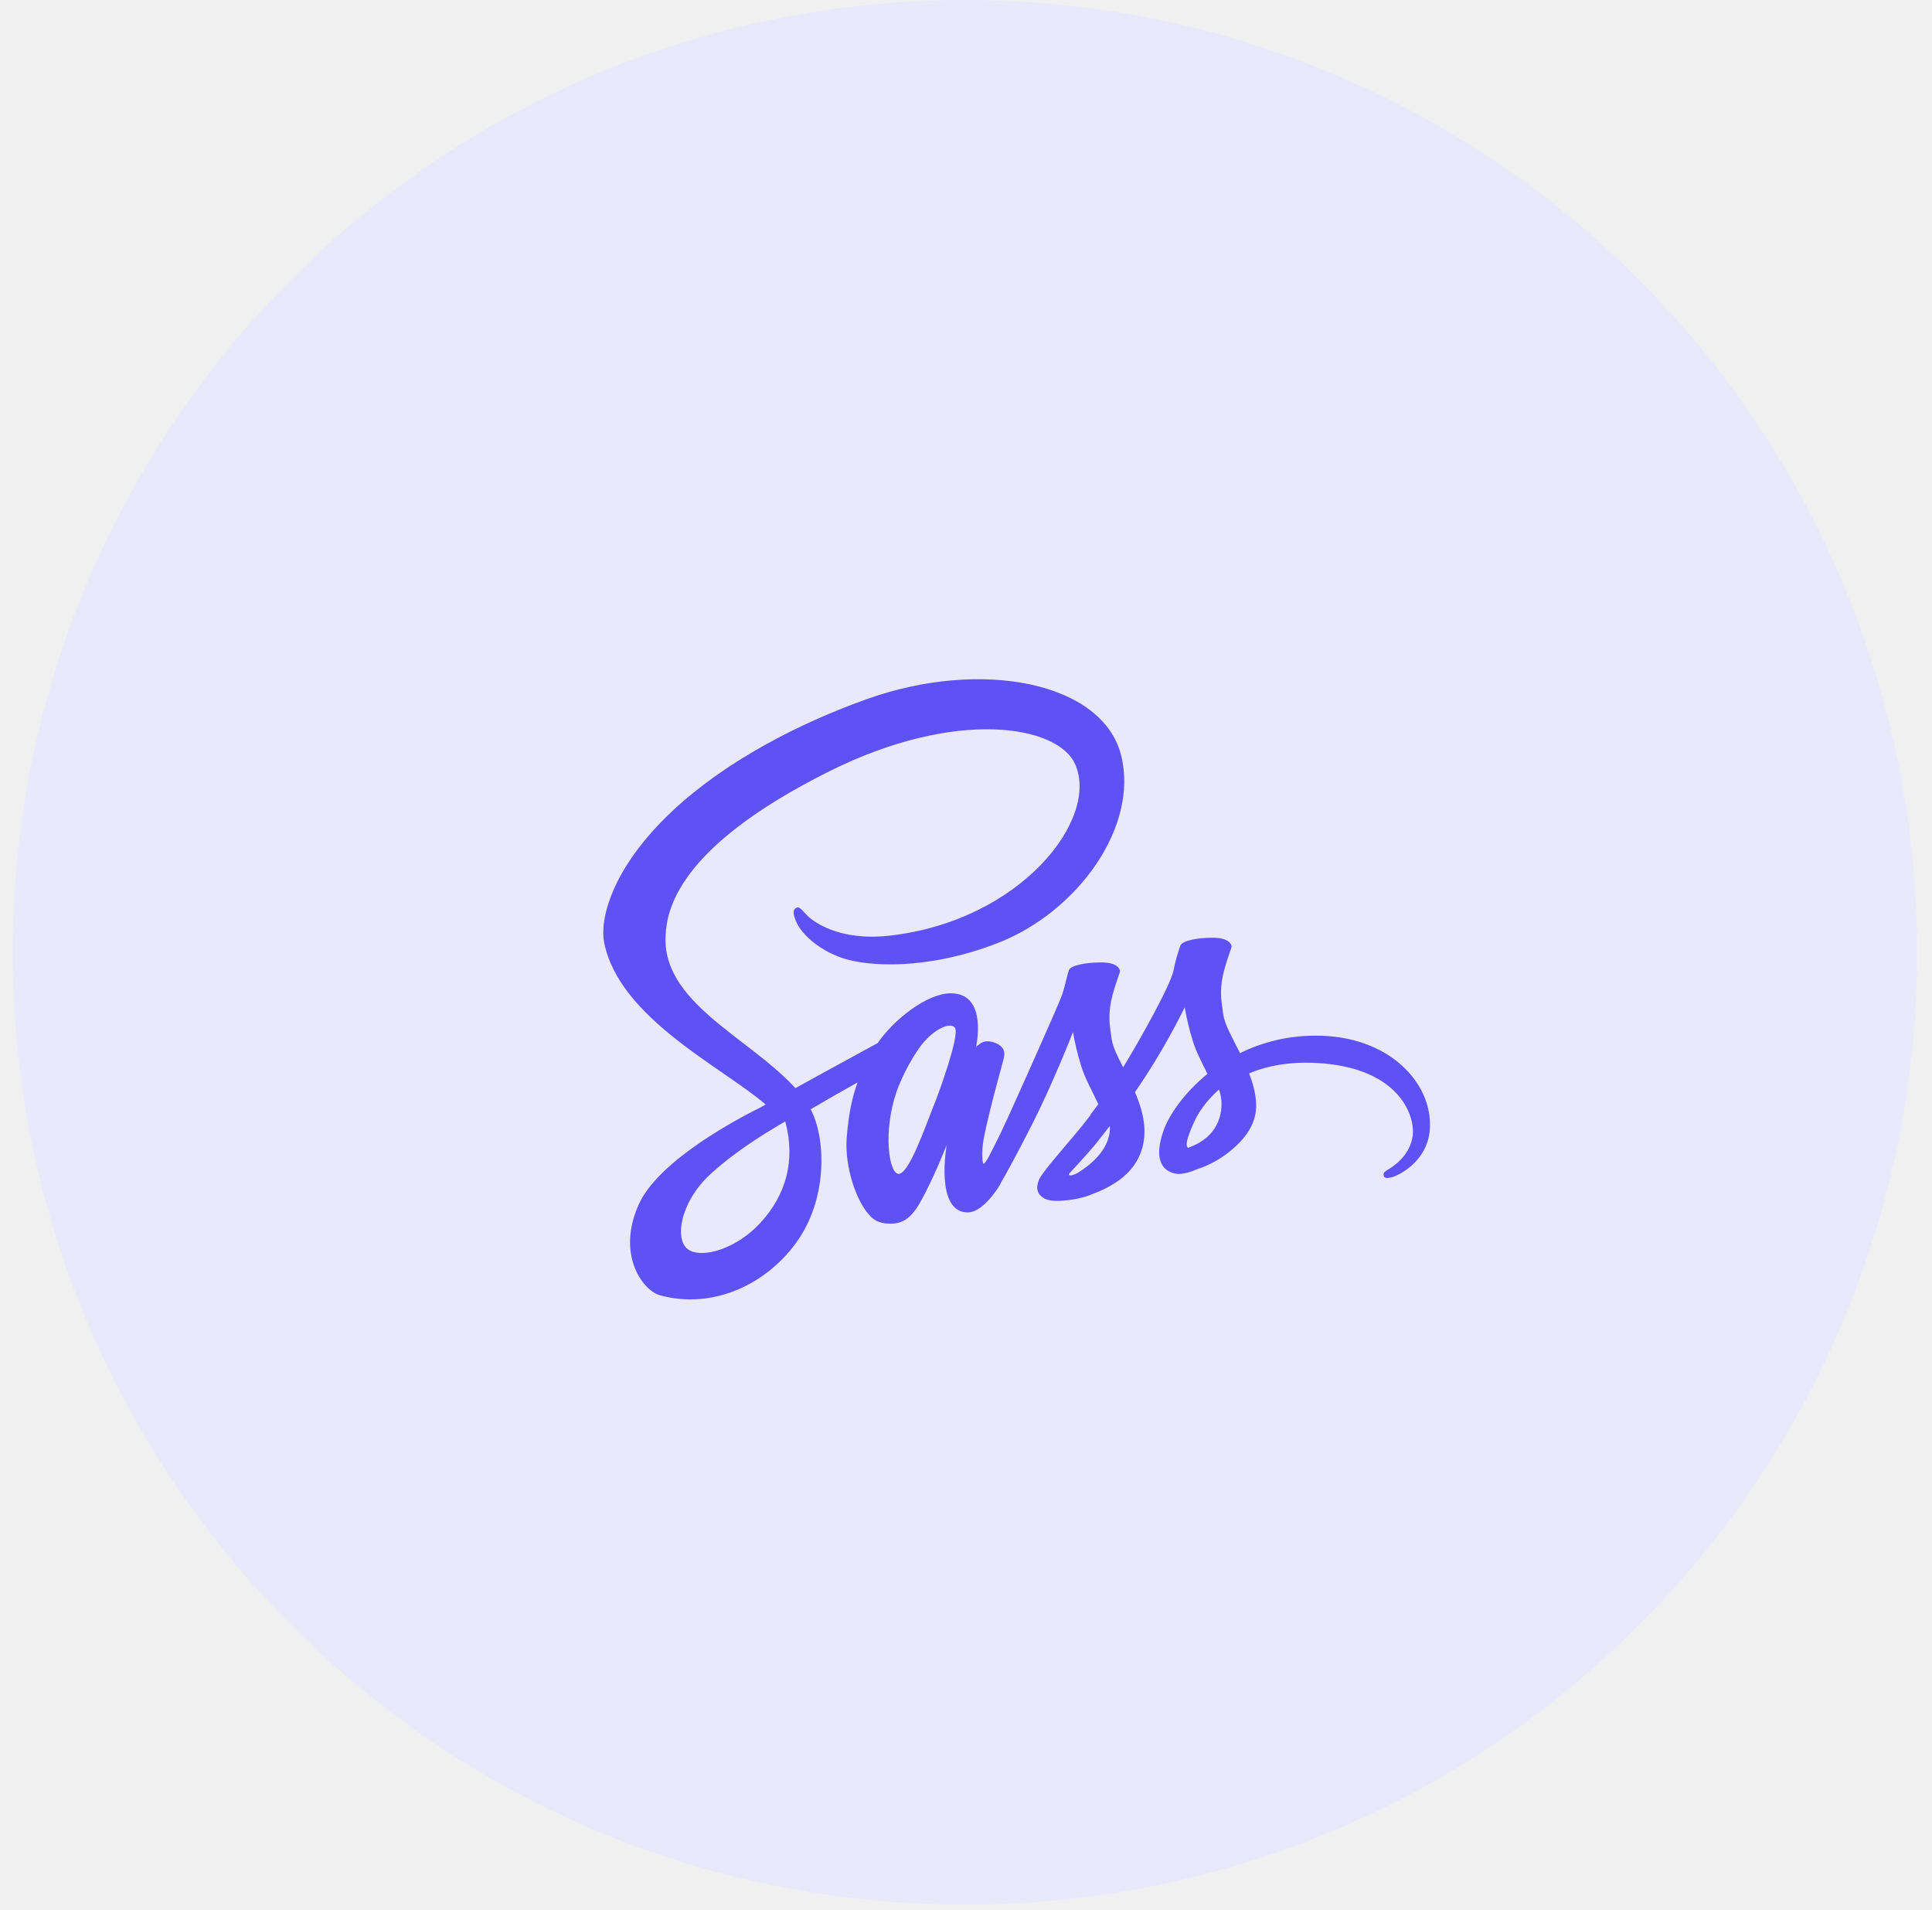
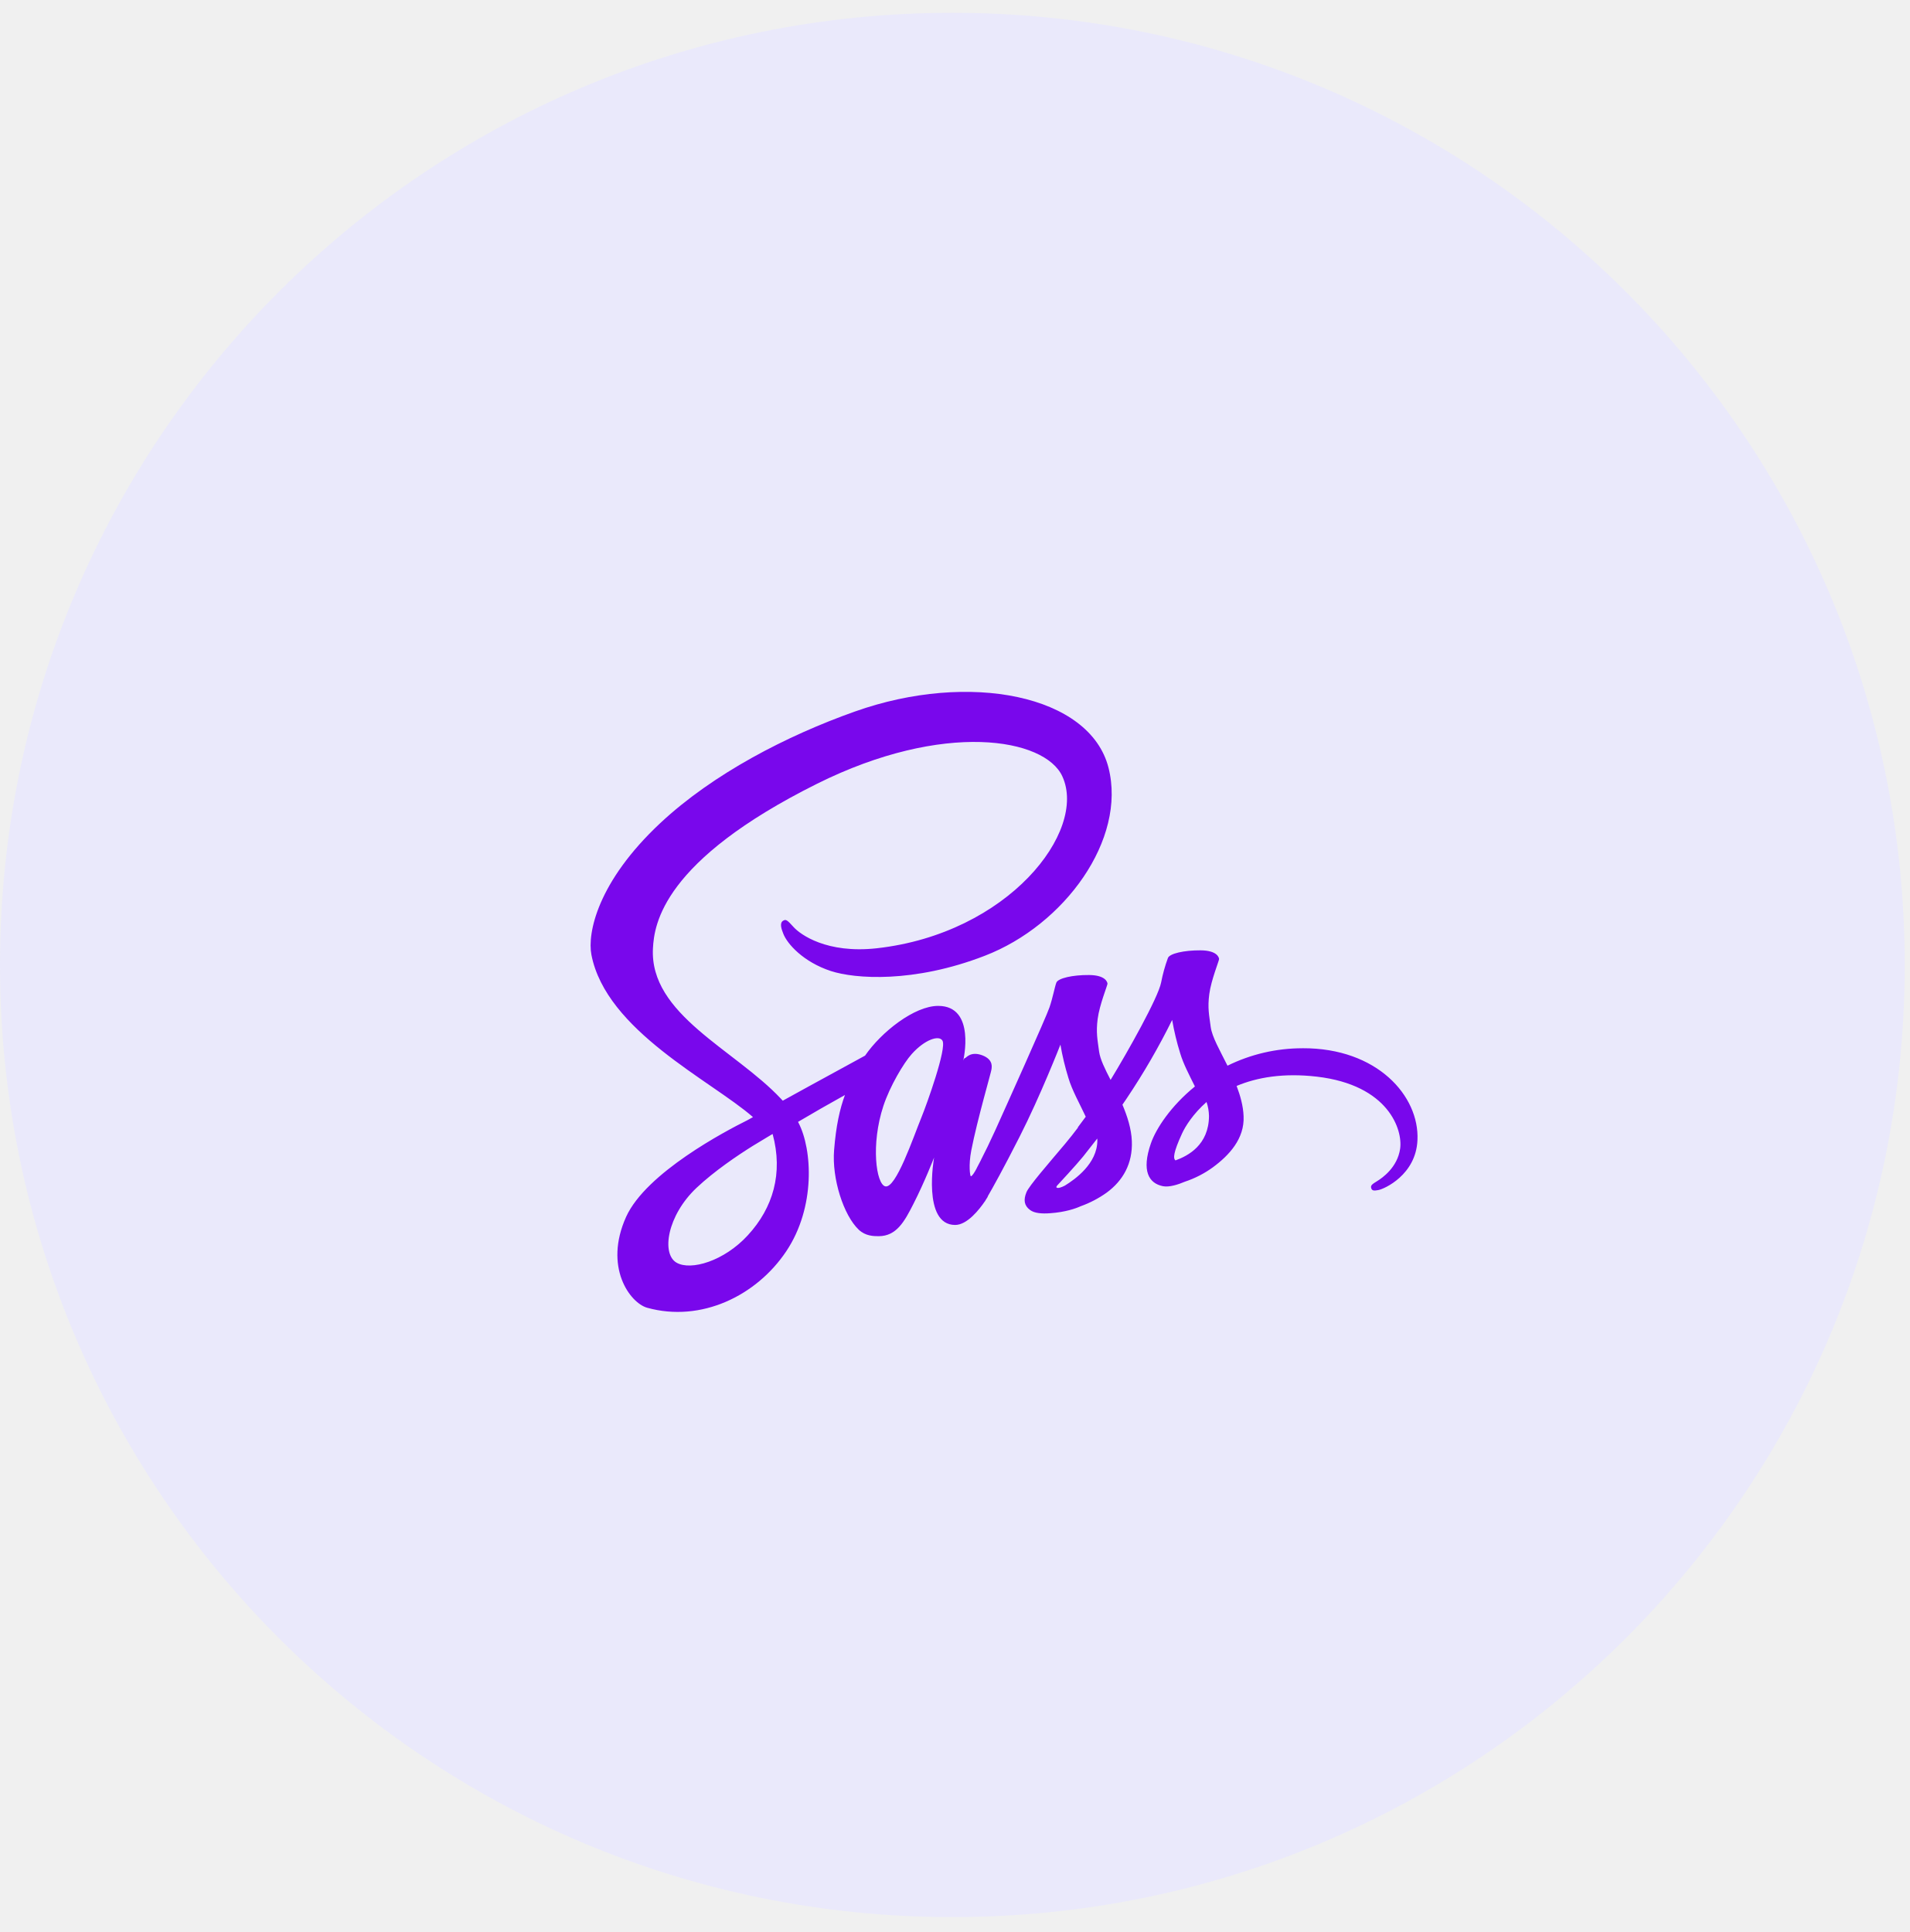
- <svg xmlns="http://www.w3.org/2000/svg" width="85" height="84" viewBox="0 0 85 84" fill="none">
-   <circle cx="42.454" cy="41.891" r="41.891" fill="#EAE9FB" />
-   <g clip-path="url(#clip0_78_1598)">
-     <path d="M43.695 50.5C43.678 50.534 43.661 50.561 43.695 50.5V50.5ZM57.852 45.556C56.709 45.556 55.581 45.817 54.556 46.323C54.221 45.647 53.874 45.056 53.817 44.612C53.749 44.095 53.675 43.788 53.755 43.175C53.834 42.561 54.192 41.691 54.187 41.629C54.181 41.566 54.107 41.254 53.374 41.248C52.641 41.242 52.01 41.39 51.936 41.583C51.807 41.936 51.706 42.3 51.635 42.669C51.504 43.334 50.17 45.709 49.414 46.948C49.164 46.465 48.954 46.039 48.908 45.698C48.84 45.181 48.766 44.874 48.846 44.26C48.925 43.646 49.283 42.777 49.278 42.714C49.272 42.652 49.198 42.339 48.466 42.334C47.734 42.328 47.102 42.476 47.029 42.669C46.955 42.862 46.875 43.317 46.727 43.754C46.58 44.192 44.801 48.147 44.336 49.176C44.097 49.699 43.893 50.119 43.745 50.403C43.722 50.449 43.705 50.477 43.694 50.5C43.711 50.471 43.722 50.443 43.722 50.454C43.597 50.699 43.523 50.835 43.523 50.835V50.841C43.427 51.023 43.319 51.188 43.268 51.188C43.234 51.188 43.16 50.71 43.285 50.057C43.552 48.681 44.183 46.545 44.177 46.471C44.171 46.431 44.296 46.062 43.762 45.863C43.245 45.675 43.057 45.988 43.012 45.988C42.967 45.988 42.932 46.101 42.932 46.101C42.932 46.101 43.506 43.692 41.83 43.692C40.784 43.692 39.33 44.84 38.615 45.88C38.166 46.124 37.194 46.653 36.171 47.215L34.995 47.863C34.966 47.835 34.943 47.806 34.915 47.778C32.881 45.607 29.125 44.072 29.284 41.157C29.341 40.094 29.711 37.304 36.506 33.917C42.075 31.144 46.527 31.905 47.294 33.599C48.397 36.014 44.913 40.509 39.131 41.157C36.926 41.402 35.767 40.549 35.478 40.231C35.176 39.896 35.131 39.879 35.017 39.941C34.83 40.043 34.949 40.339 35.017 40.515C35.188 40.964 35.898 41.76 37.109 42.157C38.171 42.504 40.756 42.697 43.88 41.487C47.391 40.134 50.125 36.367 49.322 33.213C48.506 30.007 43.191 28.956 38.167 30.741C35.172 31.803 31.934 33.474 29.605 35.651C26.837 38.242 26.395 40.498 26.577 41.441C27.225 44.789 31.838 46.971 33.684 48.585L33.428 48.727C32.502 49.187 28.985 51.028 28.105 52.972C27.11 55.177 28.27 56.757 29.03 56.973C31.405 57.632 33.836 56.444 35.144 54.495C36.45 52.546 36.291 50 35.689 48.84C35.683 48.823 35.672 48.812 35.666 48.795C36.348 48.391 37.036 47.997 37.729 47.613C37.502 48.227 37.337 48.965 37.252 50.034C37.15 51.284 37.667 52.904 38.337 53.54C38.633 53.819 38.99 53.824 39.212 53.824C39.997 53.824 40.349 53.176 40.741 52.404C41.224 51.46 41.65 50.363 41.65 50.363C41.65 50.363 41.116 53.33 42.577 53.33C43.111 53.33 43.645 52.642 43.884 52.29V52.296C43.884 52.296 43.895 52.273 43.923 52.227C43.98 52.142 44.009 52.091 44.009 52.091V52.074C44.225 51.705 44.696 50.858 45.407 49.46C46.327 47.653 47.207 45.397 47.207 45.397C47.292 45.892 47.41 46.382 47.559 46.863C47.718 47.403 48.054 47.994 48.321 48.568C48.105 48.863 47.974 49.034 47.974 49.034C47.974 49.038 47.977 49.042 47.98 49.045C47.809 49.272 47.616 49.517 47.417 49.755C46.691 50.619 45.826 51.608 45.712 51.892C45.576 52.227 45.61 52.477 45.872 52.671C46.065 52.818 46.406 52.841 46.764 52.813C47.417 52.767 47.878 52.608 48.099 52.506C48.508 52.359 48.894 52.157 49.247 51.904C49.958 51.381 50.389 50.63 50.35 49.642C50.327 49.096 50.151 48.551 49.935 48.039C49.997 47.948 50.066 47.852 50.128 47.755C50.868 46.652 51.534 45.501 52.123 44.31C52.208 44.806 52.325 45.295 52.475 45.776C52.611 46.236 52.879 46.742 53.123 47.237C52.066 48.095 51.412 49.089 51.186 49.743C50.766 50.953 51.095 51.499 51.715 51.624C51.993 51.681 52.391 51.55 52.686 51.425C53.125 51.278 53.539 51.066 53.913 50.794C54.623 50.271 55.311 49.538 55.264 48.544C55.247 48.095 55.122 47.646 54.957 47.214C55.849 46.839 57.009 46.634 58.486 46.805C61.651 47.174 62.27 49.152 62.151 49.976C62.031 50.8 61.366 51.26 61.145 51.397C60.923 51.533 60.855 51.584 60.872 51.686C60.9 51.834 61.003 51.828 61.19 51.794C61.452 51.749 62.85 51.124 62.912 49.595C63.003 47.663 61.145 45.538 57.854 45.555L57.852 45.556ZM33.462 53.779C32.417 54.921 30.952 55.353 30.321 54.989C29.645 54.596 29.912 52.915 31.201 51.698C31.985 50.959 32.996 50.277 33.667 49.856C33.821 49.766 34.042 49.629 34.315 49.464C34.337 49.45 34.36 49.437 34.383 49.425C34.434 49.391 34.491 49.362 34.548 49.328C35.018 51.056 34.565 52.579 33.462 53.778V53.779ZM41.098 48.585C40.734 49.477 39.968 51.75 39.501 51.631C39.103 51.528 38.859 49.795 39.422 48.09C39.706 47.232 40.308 46.209 40.666 45.812C41.24 45.169 41.871 44.965 42.019 45.22C42.218 45.556 41.325 48.028 41.098 48.585ZM47.406 51.597C47.252 51.676 47.11 51.727 47.042 51.688C46.991 51.659 47.105 51.551 47.105 51.551C47.105 51.551 47.895 50.704 48.207 50.318C48.389 50.091 48.599 49.824 48.827 49.528C48.827 49.556 48.832 49.585 48.832 49.619C48.825 50.636 47.848 51.324 47.405 51.597H47.406ZM52.27 50.489C52.157 50.409 52.174 50.142 52.555 49.312C52.702 48.988 53.043 48.443 53.634 47.92C53.701 48.118 53.738 48.324 53.742 48.534C53.737 49.812 52.822 50.29 52.27 50.489Z" fill="#5F52F4" />
+ <svg xmlns="http://www.w3.org/2000/svg" width="84" height="85" viewBox="0 0 84 85" fill="none">
+   <circle cx="41.891" cy="42.454" r="41.891" fill="#EAE9FB" />
+   <g clip-path="url(#clip0_131_389)">
+     <path d="M43.132 51.063C43.115 51.097 43.098 51.124 43.132 51.063V51.063ZM57.289 46.119C56.146 46.119 55.018 46.38 53.993 46.886C53.658 46.21 53.311 45.619 53.254 45.175C53.186 44.658 53.112 44.352 53.192 43.738C53.271 43.124 53.629 42.255 53.623 42.192C53.618 42.13 53.544 41.817 52.811 41.811C52.078 41.806 51.447 41.953 51.373 42.147C51.243 42.5 51.143 42.863 51.072 43.232C50.941 43.897 49.607 46.272 48.851 47.511C48.601 47.028 48.391 46.602 48.345 46.261C48.277 45.744 48.203 45.437 48.283 44.823C48.362 44.209 48.72 43.34 48.715 43.277C48.709 43.215 48.635 42.902 47.903 42.897C47.171 42.891 46.539 43.039 46.465 43.232C46.392 43.425 46.312 43.88 46.164 44.317C46.017 44.755 44.238 48.71 43.773 49.739C43.534 50.262 43.33 50.682 43.182 50.966C43.159 51.012 43.142 51.04 43.131 51.063C43.148 51.035 43.159 51.006 43.159 51.017C43.034 51.262 42.96 51.398 42.96 51.398V51.404C42.864 51.586 42.756 51.751 42.705 51.751C42.67 51.751 42.596 51.273 42.722 50.62C42.989 49.244 43.619 47.108 43.614 47.034C43.608 46.994 43.733 46.625 43.199 46.426C42.682 46.238 42.494 46.551 42.449 46.551C42.403 46.551 42.369 46.664 42.369 46.664C42.369 46.664 42.943 44.255 41.267 44.255C40.221 44.255 38.766 45.403 38.051 46.443C37.602 46.687 36.631 47.216 35.608 47.778L34.431 48.426C34.403 48.398 34.38 48.369 34.352 48.341C32.317 46.17 28.562 44.636 28.721 41.72C28.778 40.658 29.148 37.867 35.943 34.48C41.512 31.707 45.964 32.469 46.731 34.162C47.834 36.577 44.35 41.072 38.567 41.72C36.362 41.965 35.204 41.112 34.914 40.794C34.613 40.459 34.568 40.442 34.454 40.504C34.267 40.606 34.386 40.902 34.454 41.078C34.625 41.527 35.335 42.323 36.545 42.721C37.608 43.067 40.193 43.26 43.317 42.05C46.828 40.697 49.561 36.93 48.759 33.776C47.943 30.571 42.628 29.519 37.604 31.304C34.609 32.366 31.371 34.037 29.042 36.214C26.274 38.805 25.832 41.061 26.014 42.005C26.662 45.352 31.275 47.534 33.121 49.148L32.865 49.29C31.939 49.75 28.422 51.592 27.541 53.535C26.547 55.74 27.706 57.32 28.467 57.536C30.842 58.195 33.273 57.007 34.58 55.058C35.887 53.109 35.728 50.563 35.126 49.404C35.12 49.386 35.109 49.375 35.103 49.358C35.785 48.954 36.473 48.56 37.166 48.176C36.939 48.79 36.774 49.529 36.689 50.597C36.586 51.847 37.103 53.467 37.774 54.103C38.07 54.382 38.426 54.387 38.649 54.387C39.434 54.387 39.786 53.74 40.178 52.967C40.661 52.023 41.087 50.927 41.087 50.927C41.087 50.927 40.553 53.893 42.014 53.893C42.548 53.893 43.082 53.205 43.321 52.853V52.859C43.321 52.859 43.332 52.836 43.36 52.791C43.417 52.705 43.446 52.654 43.446 52.654V52.637C43.661 52.268 44.133 51.421 44.843 50.023C45.764 48.216 46.644 45.96 46.644 45.96C46.729 46.455 46.847 46.945 46.996 47.426C47.155 47.966 47.491 48.557 47.758 49.131C47.542 49.426 47.411 49.597 47.411 49.597C47.411 49.601 47.413 49.605 47.417 49.608C47.246 49.836 47.053 50.08 46.854 50.319C46.128 51.182 45.263 52.171 45.149 52.455C45.013 52.791 45.047 53.041 45.308 53.234C45.502 53.382 45.843 53.404 46.201 53.376C46.854 53.33 47.314 53.171 47.536 53.069C47.945 52.922 48.331 52.72 48.684 52.467C49.394 51.944 49.826 51.194 49.786 50.205C49.764 49.659 49.588 49.114 49.372 48.602C49.434 48.511 49.502 48.415 49.565 48.318C50.304 47.215 50.971 46.064 51.559 44.873C51.645 45.369 51.762 45.859 51.912 46.339C52.048 46.8 52.315 47.305 52.56 47.8C51.503 48.658 50.849 49.653 50.623 50.306C50.203 51.516 50.532 52.062 51.151 52.187C51.43 52.244 51.828 52.113 52.123 51.988C52.562 51.842 52.976 51.629 53.35 51.357C54.06 50.834 54.748 50.101 54.701 49.107C54.684 48.658 54.559 48.209 54.394 47.777C55.286 47.402 56.446 47.197 57.923 47.368C61.087 47.737 61.707 49.715 61.587 50.539C61.468 51.363 60.803 51.823 60.582 51.96C60.36 52.096 60.292 52.147 60.309 52.249C60.337 52.397 60.44 52.392 60.627 52.358C60.889 52.312 62.286 51.687 62.349 50.158C62.44 48.226 60.582 46.101 57.291 46.118L57.289 46.119ZM32.899 54.342C31.854 55.484 30.389 55.916 29.758 55.552C29.082 55.159 29.349 53.478 30.637 52.261C31.422 51.522 32.433 50.84 33.104 50.42C33.257 50.329 33.479 50.192 33.752 50.028C33.774 50.013 33.797 50 33.82 49.988C33.871 49.954 33.928 49.925 33.985 49.891C34.455 51.619 34.002 53.142 32.899 54.341V54.342ZM40.535 49.148C40.171 50.04 39.405 52.313 38.938 52.194C38.54 52.092 38.296 50.358 38.858 48.653C39.142 47.795 39.745 46.772 40.103 46.375C40.677 45.732 41.308 45.528 41.455 45.784C41.654 46.119 40.762 48.591 40.535 49.148ZM46.843 52.16C46.689 52.239 46.547 52.29 46.479 52.251C46.428 52.222 46.542 52.114 46.542 52.114C46.542 52.114 47.331 51.267 47.644 50.881C47.826 50.654 48.036 50.387 48.264 50.091C48.264 50.12 48.269 50.148 48.269 50.182C48.262 51.199 47.285 51.887 46.842 52.16H46.843ZM51.707 51.052C51.594 50.972 51.611 50.705 51.991 49.875C52.139 49.551 52.48 49.006 53.071 48.483C53.138 48.681 53.175 48.888 53.179 49.097C53.173 50.375 52.258 50.853 51.707 51.052V51.052Z" fill="#7907EC" />
  </g>
  <defs>
-     <clipPath id="clip0_78_1598">
-       <rect width="36.37" height="36.37" fill="white" transform="translate(26.5419 25.3293)" />
+     <clipPath id="clip0_131_389">
+       <rect width="36.37" height="36.37" fill="white" transform="translate(25.9787 25.8925)" />
    </clipPath>
  </defs>
</svg>
